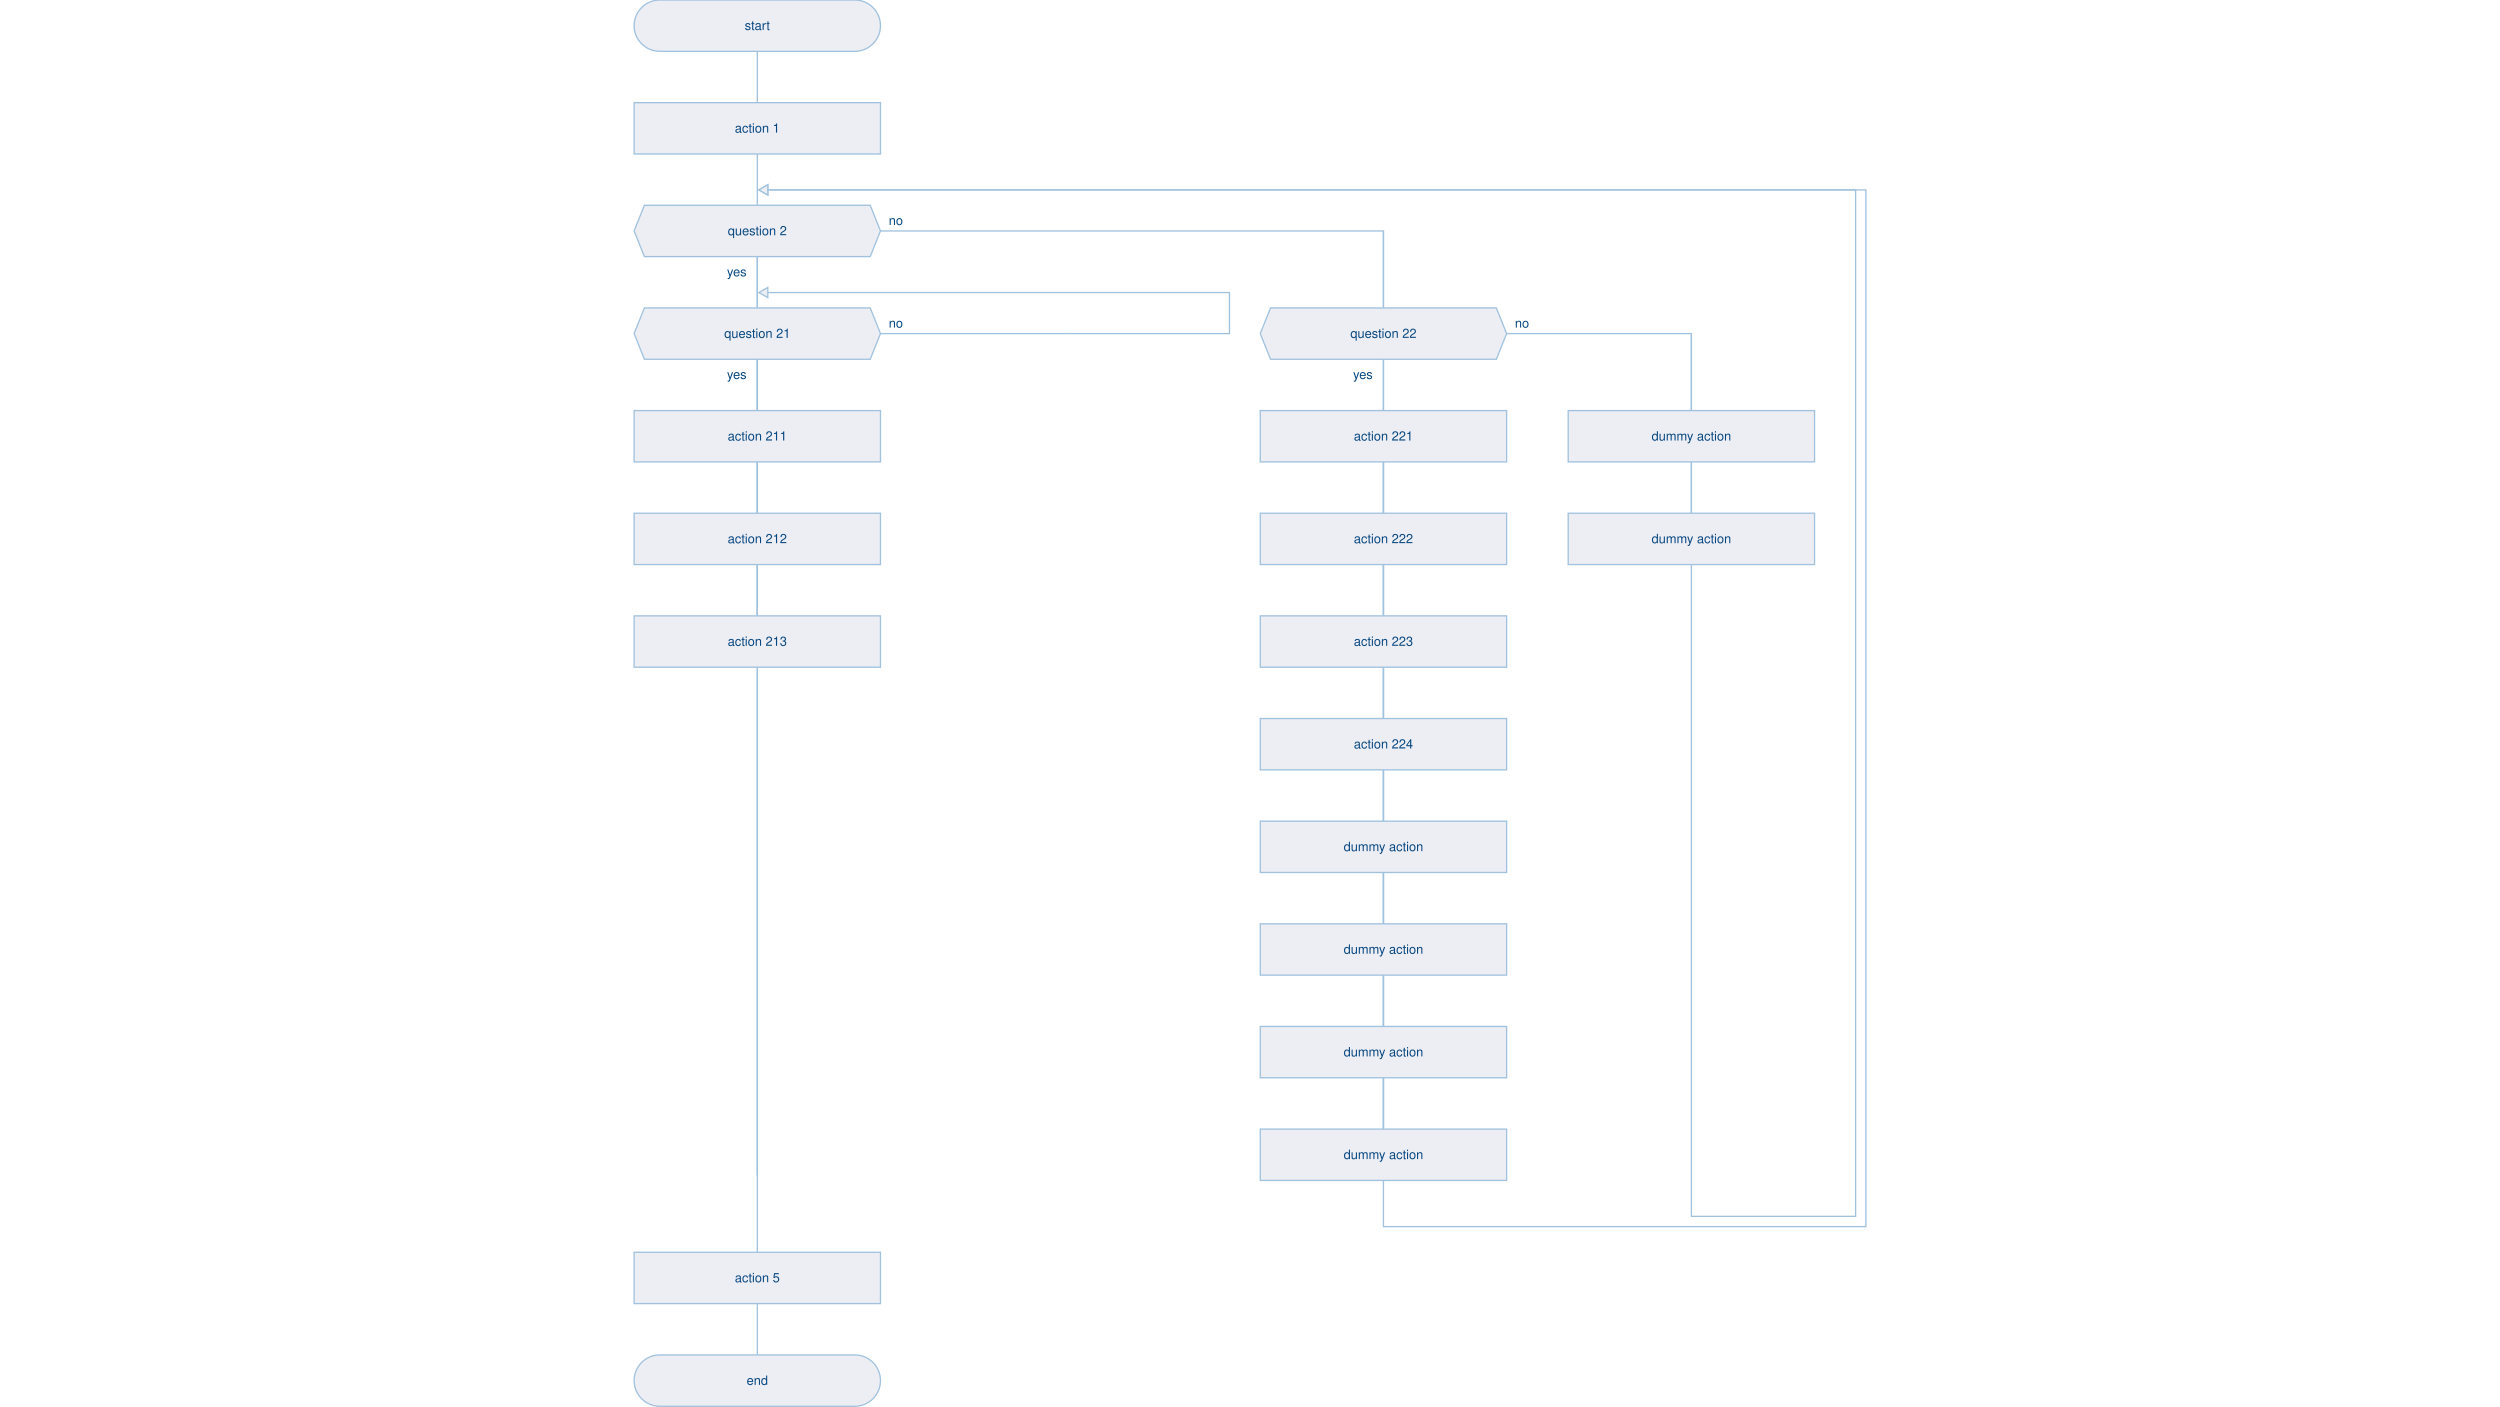
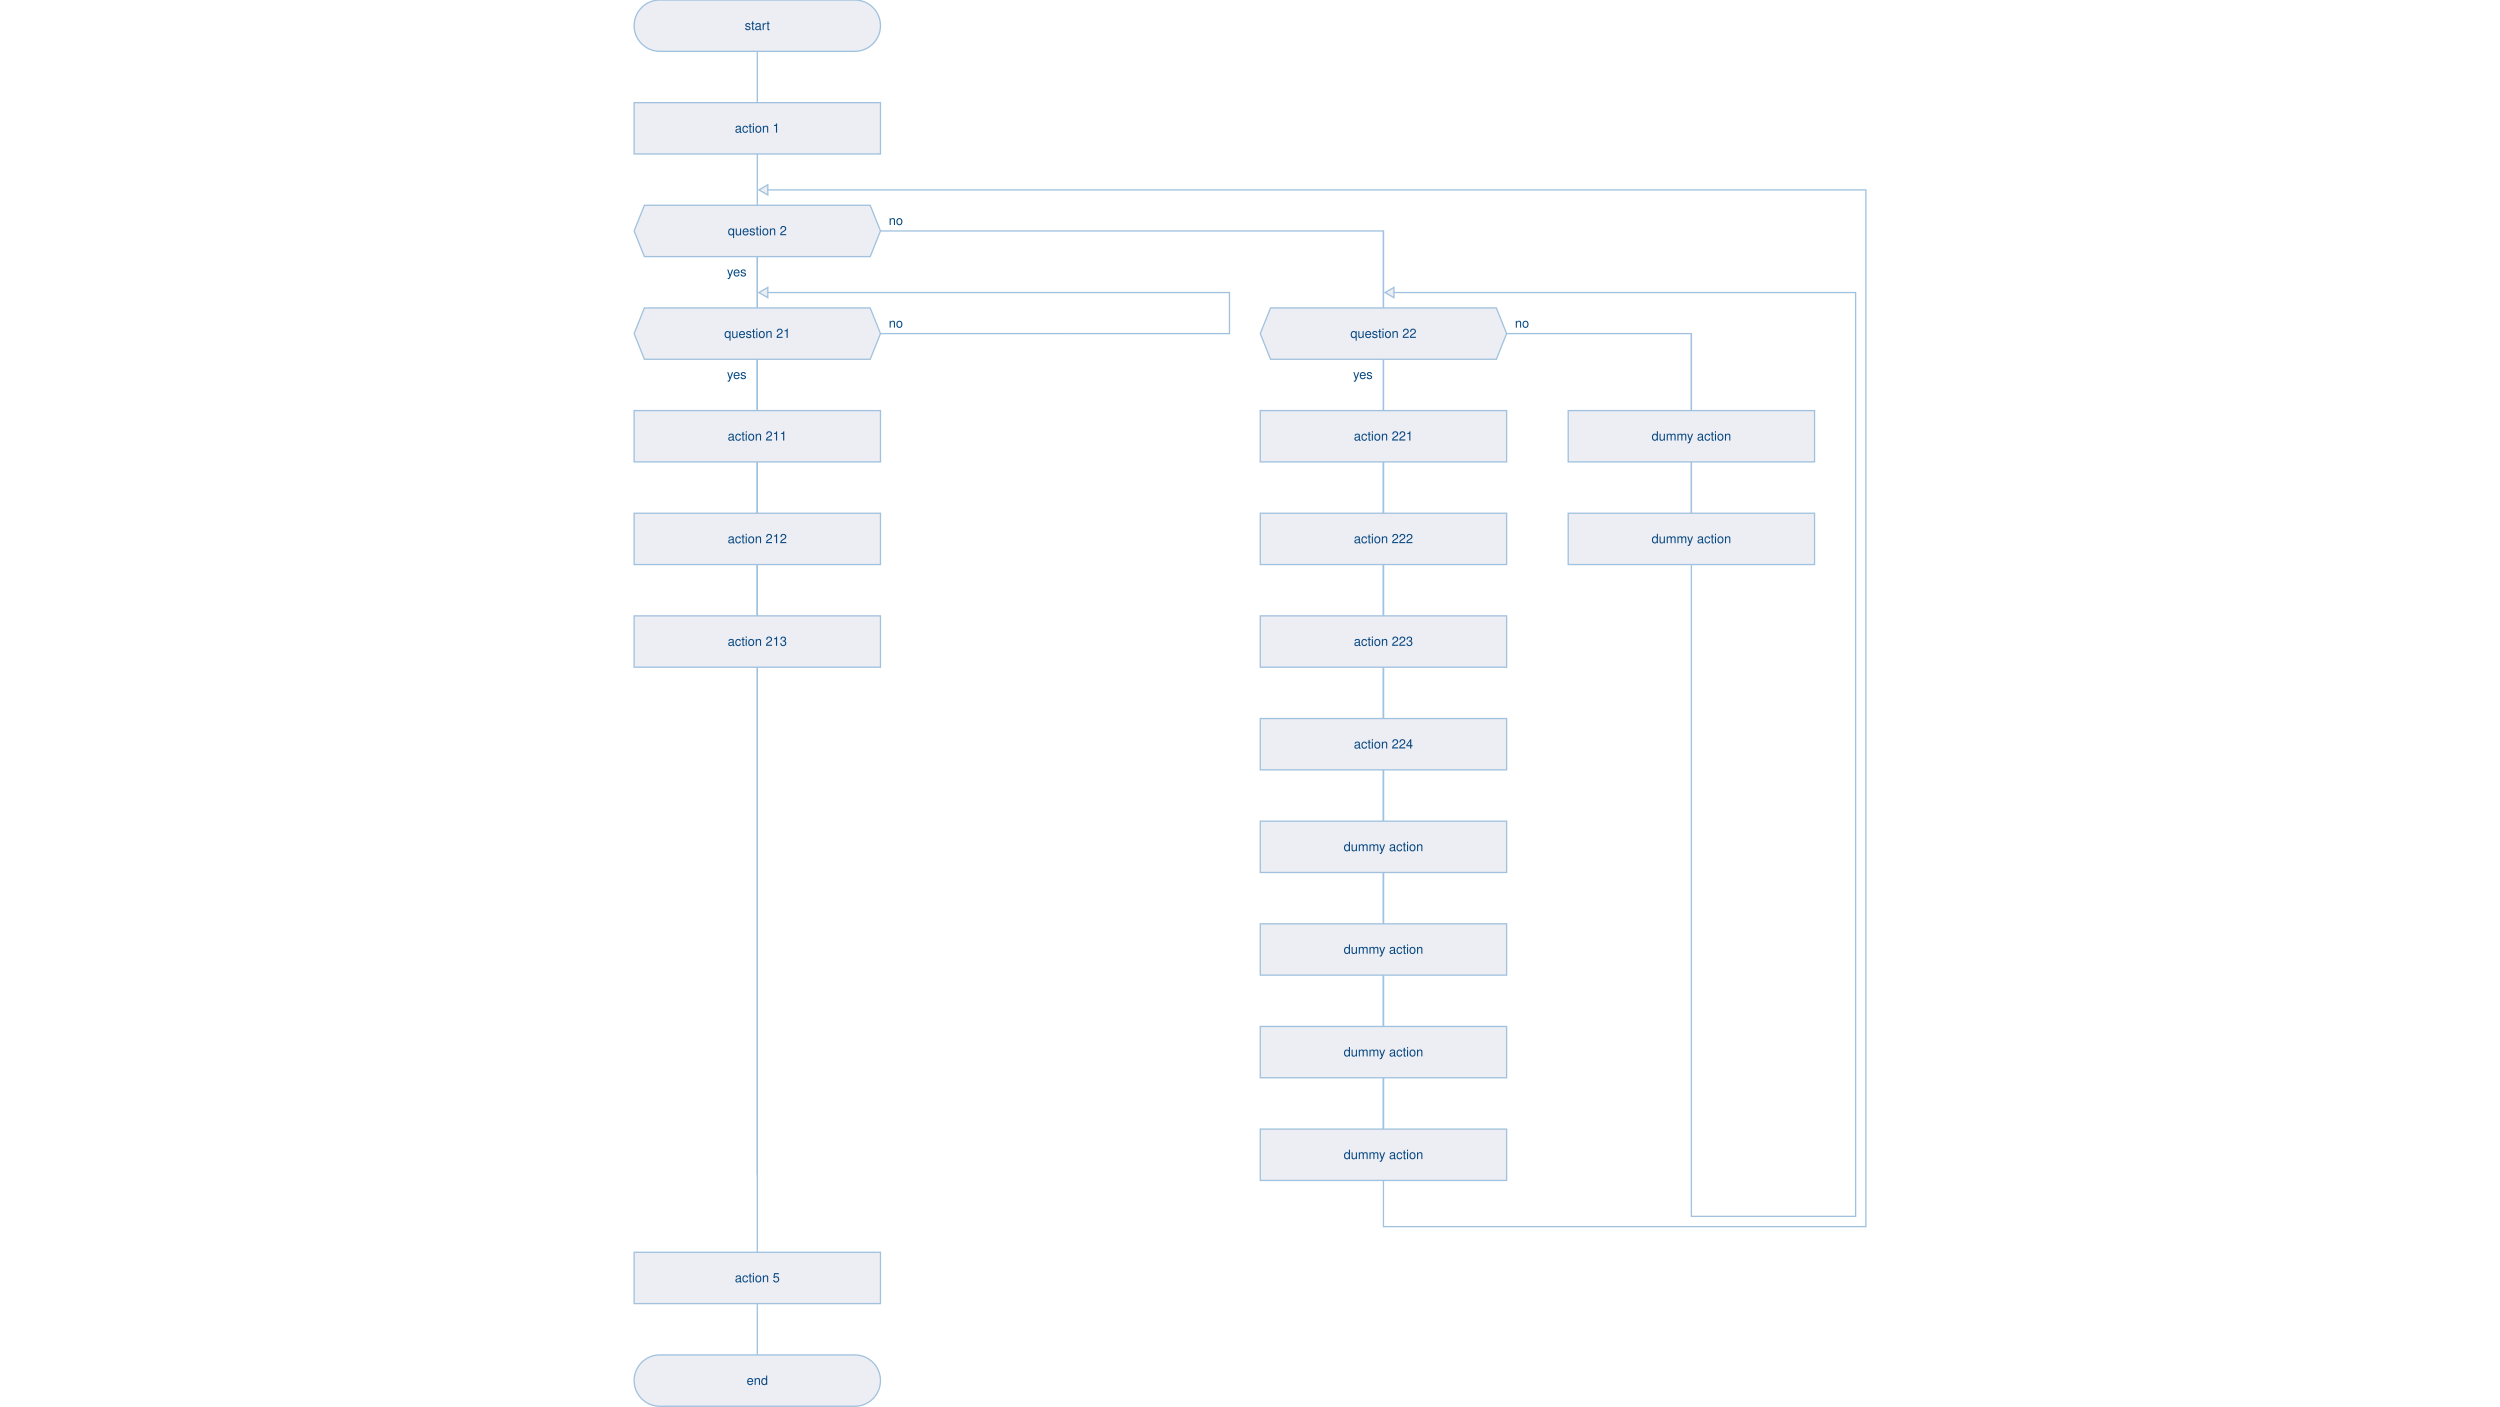
<svg xmlns="http://www.w3.org/2000/svg" font-size="1" viewBox="0.0 0.0 1920.0 1080.0" stroke="rgb(0,0,0)" width="1920" stroke-opacity="1" height="1080" version="1.1">
  <defs />
  <g stroke-linejoin="miter" fill-opacity="1.0" fill="rgb(237,237,244)" stroke="rgb(160,194,222)" stroke-linecap="butt" stroke-miterlimit="10.0" stroke-opacity="1.0" stroke-width="1.011">
    <path d="M 589.684,220.73 l -6.827,3.942 l 6.827,3.942 Z" />
  </g>
  <g stroke-linejoin="miter" fill-opacity="0.0" fill="rgb(0,0,0)" stroke="rgb(160,194,222)" stroke-linecap="butt" stroke-miterlimit="10.0" stroke-opacity="1.0" stroke-width="1.011">
    <path d="M 818.102,256.204 h 0 h 126.131 v -31.533 h -354.855 " />
  </g>
  <g stroke-linejoin="miter" fill-opacity="1.0" fill="rgb(237,237,244)" stroke="rgb(160,194,222)" stroke-linecap="butt" stroke-miterlimit="10.0" stroke-opacity="1.0" stroke-width="1.011">
+     <path d="M 1070.56,220.73 l -6.827,3.942 l 6.827,3.942 Z" />
+   </g>
+   <g stroke-linejoin="miter" fill-opacity="0.0" fill="rgb(0,0,0)" stroke="rgb(160,194,222)" stroke-linecap="butt" stroke-miterlimit="10.0" stroke-opacity="1.0" stroke-width="1.011">
+     <path d="M 1298.978,256.204 v 677.956 h 126.131 v -709.489 h -354.855 " />
+   </g>
+   <g stroke-linejoin="miter" fill-opacity="1.0" fill="rgb(237,237,244)" stroke="rgb(160,194,222)" stroke-linecap="butt" stroke-miterlimit="10.0" stroke-opacity="1.0" stroke-width="1.011">
    <path d="M 589.684,141.898 l -6.827,3.942 l 6.827,3.942 Z" />
  </g>
  <g stroke-linejoin="miter" fill-opacity="0.0" fill="rgb(0,0,0)" stroke="rgb(160,194,222)" stroke-linecap="butt" stroke-miterlimit="10.0" stroke-opacity="1.0" stroke-width="1.011">
-     <path d="M 1298.978,256.204 v 677.956 h 126.131 v -788.321 h -835.731 " />
-   </g>
-   <g stroke-linejoin="miter" fill-opacity="1.0" fill="rgb(237,237,244)" stroke="rgb(160,194,222)" stroke-linecap="butt" stroke-miterlimit="10.0" stroke-opacity="1.0" stroke-width="1.011">
-     <path d="M 589.684,141.898 l -6.827,3.942 l 6.827,3.942 Z" />
-   </g>
-   <g stroke-linejoin="miter" fill-opacity="0.0" fill="rgb(0,0,0)" stroke="rgb(160,194,222)" stroke-linecap="butt" stroke-miterlimit="10.0" stroke-opacity="1.0" stroke-width="1.011">
    <path d="M 1062.482,177.372 v 764.672 h 370.511 v -796.204 h -843.614 " />
  </g>
  <g stroke-linejoin="miter" fill-opacity="0.0" fill="rgb(0,0,0)" stroke="rgb(160,194,222)" stroke-linecap="butt" stroke-miterlimit="10.0" stroke-opacity="1.0" stroke-width="1.011">
    <path d="M 581.606,98.54 v -78.832 " />
  </g>
  <g stroke-linejoin="miter" fill-opacity="0.0" fill="rgb(0,0,0)" stroke="rgb(160,194,222)" stroke-linecap="butt" stroke-miterlimit="10.0" stroke-opacity="1.0" stroke-width="1.011">
    <path d="M 581.606,177.372 v -78.832 " />
  </g>
  <g stroke-linejoin="miter" fill-opacity="0.0" fill="rgb(0,0,0)" stroke="rgb(160,194,222)" stroke-linecap="butt" stroke-miterlimit="10.0" stroke-opacity="1.0" stroke-width="1.011">
    <path d="M 581.606,981.46 v -804.088 " />
  </g>
  <g stroke-linejoin="miter" fill-opacity="0.0" fill="rgb(0,0,0)" stroke="rgb(160,194,222)" stroke-linecap="butt" stroke-miterlimit="10.0" stroke-opacity="1.0" stroke-width="1.011">
    <path d="M 581.606,1060.292 v -78.832 " />
  </g>
  <g stroke-linejoin="miter" fill-opacity="1.0" fill="rgb(237,237,244)" stroke="rgb(160,194,222)" stroke-linecap="butt" stroke-miterlimit="10.0" stroke-opacity="1.0" stroke-width="1.011">
    <path d="M 676.204,1060.292 h 0 c 0,-10.884 -8.824,-19.708 -19.708 -19.708h -149.781 c -10.884,-0 -19.708,8.824 -19.708 19.708h 0 c -0,10.884 8.824,19.708 19.708 19.708h 149.781 c 10.884,0 19.708,-8.824 19.708 -19.708Z" />
  </g>
  <g stroke-linejoin="miter" fill-opacity="1.0" font-size="9.854px" fill="rgb(6,71,128)" stroke="rgb(0,0,0)" font-weight="300" font-family="helvetica" stroke-linecap="butt" stroke-miterlimit="10.0" stroke-opacity="1.0" stroke-width="4.043">
    <text transform="matrix(1,0,0,1,581.6058,1060.292)" stroke="none" dominant-baseline="middle" text-anchor="middle">end</text>
  </g>
  <g stroke-linejoin="miter" fill-opacity="1.0" fill="rgb(237,237,244)" stroke="rgb(160,194,222)" stroke-linecap="butt" stroke-miterlimit="10.0" stroke-opacity="1.0" stroke-width="1.011">
    <path d="M 676.204,1001.168 l -0,-39.416 h -189.197 l -0,39.416 Z" />
  </g>
  <g stroke-linejoin="miter" fill-opacity="1.0" font-size="9.854px" fill="rgb(6,71,128)" stroke="rgb(0,0,0)" font-weight="300" font-family="helvetica" stroke-linecap="butt" stroke-miterlimit="10.0" stroke-opacity="1.0" stroke-width="4.043">
    <text transform="matrix(1,0,0,1,581.6058,981.4599)" stroke="none" dominant-baseline="middle" text-anchor="middle">action 5</text>
  </g>
  <g stroke-linejoin="miter" fill-opacity="0.0" fill="rgb(0,0,0)" stroke="rgb(160,194,222)" stroke-linecap="butt" stroke-miterlimit="10.0" stroke-opacity="1.0" stroke-width="1.011">
    <path d="M 1062.482,256.204 v -78.832 h -480.876 " />
  </g>
  <g stroke-linejoin="miter" fill-opacity="0.0" fill="rgb(0,0,0)" stroke="rgb(160,194,222)" stroke-linecap="butt" stroke-miterlimit="10.0" stroke-opacity="1.0" stroke-width="1.011">
    <path d="M 581.606,902.628 v -646.423 " />
  </g>
  <g stroke-linejoin="miter" fill-opacity="0.0" fill="rgb(0,0,0)" stroke="rgb(160,194,222)" stroke-linecap="butt" stroke-miterlimit="10.0" stroke-opacity="1.0" stroke-width="1.011">
    <path d="M 581.606,256.204 v -78.832 " />
  </g>
  <g stroke-linejoin="miter" fill-opacity="0.0" fill="rgb(0,0,0)" stroke="rgb(160,194,222)" stroke-linecap="butt" stroke-miterlimit="10.0" stroke-opacity="1.0" stroke-width="1.011">
    <path d="M 1298.978,335.036 v -78.832 h -236.496 " />
  </g>
  <g stroke-linejoin="miter" fill-opacity="0.0" fill="rgb(0,0,0)" stroke="rgb(160,194,222)" stroke-linecap="butt" stroke-miterlimit="10.0" stroke-opacity="1.0" stroke-width="1.011">
    <path d="M 1062.482,894.745 v -559.708 " />
  </g>
  <g stroke-linejoin="miter" fill-opacity="0.0" fill="rgb(0,0,0)" stroke="rgb(160,194,222)" stroke-linecap="butt" stroke-miterlimit="10.0" stroke-opacity="1.0" stroke-width="1.011">
    <path d="M 1062.482,335.036 v -78.832 " />
  </g>
  <g stroke-linejoin="miter" fill-opacity="0.0" fill="rgb(0,0,0)" stroke="rgb(160,194,222)" stroke-linecap="butt" stroke-miterlimit="10.0" stroke-opacity="1.0" stroke-width="1.011">
    <path d="M 1298.978,413.869 v -78.832 " />
  </g>
  <g stroke-linejoin="miter" fill-opacity="1.0" fill="rgb(237,237,244)" stroke="rgb(160,194,222)" stroke-linecap="butt" stroke-miterlimit="10.0" stroke-opacity="1.0" stroke-width="1.011">
    <path d="M 1393.577,433.577 l -0,-39.416 h -189.197 l -0,39.416 Z" />
  </g>
  <g stroke-linejoin="miter" fill-opacity="1.0" font-size="9.854px" fill="rgb(6,71,128)" stroke="rgb(0,0,0)" font-weight="300" font-family="helvetica" stroke-linecap="butt" stroke-miterlimit="10.0" stroke-opacity="1.0" stroke-width="4.043">
    <text transform="matrix(1,0,0,1,1298.978,413.8686)" stroke="none" dominant-baseline="middle" text-anchor="middle">dummy action</text>
  </g>
  <g stroke-linejoin="miter" fill-opacity="1.0" fill="rgb(237,237,244)" stroke="rgb(160,194,222)" stroke-linecap="butt" stroke-miterlimit="10.0" stroke-opacity="1.0" stroke-width="1.011">
    <path d="M 1393.577,354.745 l -0,-39.416 h -189.197 l -0,39.416 Z" />
  </g>
  <g stroke-linejoin="miter" fill-opacity="1.0" font-size="9.854px" fill="rgb(6,71,128)" stroke="rgb(0,0,0)" font-weight="300" font-family="helvetica" stroke-linecap="butt" stroke-miterlimit="10.0" stroke-opacity="1.0" stroke-width="4.043">
    <text transform="matrix(1,0,0,1,1298.978,335.0365)" stroke="none" dominant-baseline="middle" text-anchor="middle">dummy action</text>
  </g>
  <g stroke-linejoin="miter" fill-opacity="0.0" fill="rgb(0,0,0)" stroke="rgb(160,194,222)" stroke-linecap="butt" stroke-miterlimit="10.0" stroke-opacity="1.0" stroke-width="1.011">
    <path d="M 1062.482,413.869 v -78.832 " />
  </g>
  <g stroke-linejoin="miter" fill-opacity="0.0" fill="rgb(0,0,0)" stroke="rgb(160,194,222)" stroke-linecap="butt" stroke-miterlimit="10.0" stroke-opacity="1.0" stroke-width="1.011">
    <path d="M 1062.482,492.701 v -78.832 " />
  </g>
  <g stroke-linejoin="miter" fill-opacity="0.0" fill="rgb(0,0,0)" stroke="rgb(160,194,222)" stroke-linecap="butt" stroke-miterlimit="10.0" stroke-opacity="1.0" stroke-width="1.011">
    <path d="M 1062.482,571.533 v -78.832 " />
  </g>
  <g stroke-linejoin="miter" fill-opacity="0.0" fill="rgb(0,0,0)" stroke="rgb(160,194,222)" stroke-linecap="butt" stroke-miterlimit="10.0" stroke-opacity="1.0" stroke-width="1.011">
    <path d="M 1062.482,650.365 v -78.832 " />
  </g>
  <g stroke-linejoin="miter" fill-opacity="0.0" fill="rgb(0,0,0)" stroke="rgb(160,194,222)" stroke-linecap="butt" stroke-miterlimit="10.0" stroke-opacity="1.0" stroke-width="1.011">
    <path d="M 1062.482,729.197 v -78.832 " />
  </g>
  <g stroke-linejoin="miter" fill-opacity="0.0" fill="rgb(0,0,0)" stroke="rgb(160,194,222)" stroke-linecap="butt" stroke-miterlimit="10.0" stroke-opacity="1.0" stroke-width="1.011">
    <path d="M 1062.482,808.029 v -78.832 " />
  </g>
  <g stroke-linejoin="miter" fill-opacity="0.0" fill="rgb(0,0,0)" stroke="rgb(160,194,222)" stroke-linecap="butt" stroke-miterlimit="10.0" stroke-opacity="1.0" stroke-width="1.011">
    <path d="M 1062.482,886.861 v -78.832 " />
  </g>
  <g stroke-linejoin="miter" fill-opacity="1.0" fill="rgb(237,237,244)" stroke="rgb(160,194,222)" stroke-linecap="butt" stroke-miterlimit="10.0" stroke-opacity="1.0" stroke-width="1.011">
    <path d="M 1157.08,906.569 l -0,-39.416 h -189.197 l -0,39.416 Z" />
  </g>
  <g stroke-linejoin="miter" fill-opacity="1.0" font-size="9.854px" fill="rgb(6,71,128)" stroke="rgb(0,0,0)" font-weight="300" font-family="helvetica" stroke-linecap="butt" stroke-miterlimit="10.0" stroke-opacity="1.0" stroke-width="4.043">
    <text transform="matrix(1,0,0,1,1062.482,886.8613)" stroke="none" dominant-baseline="middle" text-anchor="middle">dummy action</text>
  </g>
  <g stroke-linejoin="miter" fill-opacity="1.0" fill="rgb(237,237,244)" stroke="rgb(160,194,222)" stroke-linecap="butt" stroke-miterlimit="10.0" stroke-opacity="1.0" stroke-width="1.011">
    <path d="M 1157.08,827.737 l -0,-39.416 h -189.197 l -0,39.416 Z" />
  </g>
  <g stroke-linejoin="miter" fill-opacity="1.0" font-size="9.854px" fill="rgb(6,71,128)" stroke="rgb(0,0,0)" font-weight="300" font-family="helvetica" stroke-linecap="butt" stroke-miterlimit="10.0" stroke-opacity="1.0" stroke-width="4.043">
    <text transform="matrix(1,0,0,1,1062.482,808.0292)" stroke="none" dominant-baseline="middle" text-anchor="middle">dummy action</text>
  </g>
  <g stroke-linejoin="miter" fill-opacity="1.0" fill="rgb(237,237,244)" stroke="rgb(160,194,222)" stroke-linecap="butt" stroke-miterlimit="10.0" stroke-opacity="1.0" stroke-width="1.011">
    <path d="M 1157.08,748.905 l -0,-39.416 h -189.197 l -0,39.416 Z" />
  </g>
  <g stroke-linejoin="miter" fill-opacity="1.0" font-size="9.854px" fill="rgb(6,71,128)" stroke="rgb(0,0,0)" font-weight="300" font-family="helvetica" stroke-linecap="butt" stroke-miterlimit="10.0" stroke-opacity="1.0" stroke-width="4.043">
    <text transform="matrix(1,0,0,1,1062.482,729.1971)" stroke="none" dominant-baseline="middle" text-anchor="middle">dummy action</text>
  </g>
  <g stroke-linejoin="miter" fill-opacity="1.0" fill="rgb(237,237,244)" stroke="rgb(160,194,222)" stroke-linecap="butt" stroke-miterlimit="10.0" stroke-opacity="1.0" stroke-width="1.011">
    <path d="M 1157.08,670.073 l -0,-39.416 h -189.197 l -0,39.416 Z" />
  </g>
  <g stroke-linejoin="miter" fill-opacity="1.0" font-size="9.854px" fill="rgb(6,71,128)" stroke="rgb(0,0,0)" font-weight="300" font-family="helvetica" stroke-linecap="butt" stroke-miterlimit="10.0" stroke-opacity="1.0" stroke-width="4.043">
    <text transform="matrix(1,0,0,1,1062.482,650.365)" stroke="none" dominant-baseline="middle" text-anchor="middle">dummy action</text>
  </g>
  <g stroke-linejoin="miter" fill-opacity="1.0" fill="rgb(237,237,244)" stroke="rgb(160,194,222)" stroke-linecap="butt" stroke-miterlimit="10.0" stroke-opacity="1.0" stroke-width="1.011">
    <path d="M 1157.08,591.241 l -0,-39.416 h -189.197 l -0,39.416 Z" />
  </g>
  <g stroke-linejoin="miter" fill-opacity="1.0" font-size="9.854px" fill="rgb(6,71,128)" stroke="rgb(0,0,0)" font-weight="300" font-family="helvetica" stroke-linecap="butt" stroke-miterlimit="10.0" stroke-opacity="1.0" stroke-width="4.043">
    <text transform="matrix(1,0,0,1,1062.482,571.5328)" stroke="none" dominant-baseline="middle" text-anchor="middle">action 224</text>
  </g>
  <g stroke-linejoin="miter" fill-opacity="1.0" fill="rgb(237,237,244)" stroke="rgb(160,194,222)" stroke-linecap="butt" stroke-miterlimit="10.0" stroke-opacity="1.0" stroke-width="1.011">
    <path d="M 1157.08,512.409 l -0,-39.416 h -189.197 l -0,39.416 Z" />
  </g>
  <g stroke-linejoin="miter" fill-opacity="1.0" font-size="9.854px" fill="rgb(6,71,128)" stroke="rgb(0,0,0)" font-weight="300" font-family="helvetica" stroke-linecap="butt" stroke-miterlimit="10.0" stroke-opacity="1.0" stroke-width="4.043">
    <text transform="matrix(1,0,0,1,1062.482,492.7007)" stroke="none" dominant-baseline="middle" text-anchor="middle">action 223</text>
  </g>
  <g stroke-linejoin="miter" fill-opacity="1.0" fill="rgb(237,237,244)" stroke="rgb(160,194,222)" stroke-linecap="butt" stroke-miterlimit="10.0" stroke-opacity="1.0" stroke-width="1.011">
    <path d="M 1157.08,433.577 l -0,-39.416 h -189.197 l -0,39.416 Z" />
  </g>
  <g stroke-linejoin="miter" fill-opacity="1.0" font-size="9.854px" fill="rgb(6,71,128)" stroke="rgb(0,0,0)" font-weight="300" font-family="helvetica" stroke-linecap="butt" stroke-miterlimit="10.0" stroke-opacity="1.0" stroke-width="4.043">
    <text transform="matrix(1,0,0,1,1062.482,413.8686)" stroke="none" dominant-baseline="middle" text-anchor="middle">action 222</text>
  </g>
  <g stroke-linejoin="miter" fill-opacity="1.0" fill="rgb(237,237,244)" stroke="rgb(160,194,222)" stroke-linecap="butt" stroke-miterlimit="10.0" stroke-opacity="1.0" stroke-width="1.011">
    <path d="M 1157.08,354.745 l -0,-39.416 h -189.197 l -0,39.416 Z" />
  </g>
  <g stroke-linejoin="miter" fill-opacity="1.0" font-size="9.854px" fill="rgb(6,71,128)" stroke="rgb(0,0,0)" font-weight="300" font-family="helvetica" stroke-linecap="butt" stroke-miterlimit="10.0" stroke-opacity="1.0" stroke-width="4.043">
    <text transform="matrix(1,0,0,1,1062.482,335.0365)" stroke="none" dominant-baseline="middle" text-anchor="middle">action 221</text>
  </g>
  <g stroke-linejoin="miter" fill-opacity="1.0" font-size="9.854px" fill="rgb(6,71,128)" stroke="rgb(0,0,0)" font-weight="300" font-family="helvetica" stroke-linecap="butt" stroke-miterlimit="10.0" stroke-opacity="1.0" stroke-width="4.043">
    <text transform="matrix(1,0,0,1,1168.905,248.3212)" stroke="none" dominant-baseline="middle" text-anchor="middle">no</text>
  </g>
  <g stroke-linejoin="miter" fill-opacity="1.0" font-size="9.854px" fill="rgb(6,71,128)" stroke="rgb(0,0,0)" font-weight="300" font-family="helvetica" stroke-linecap="butt" stroke-miterlimit="10.0" stroke-opacity="1.0" stroke-width="4.043">
    <text transform="matrix(1,0,0,1,1046.715,287.7372)" stroke="none" dominant-baseline="middle" text-anchor="middle">yes</text>
  </g>
  <g stroke-linejoin="miter" fill-opacity="1.0" fill="rgb(237,237,244)" stroke="rgb(160,194,222)" stroke-linecap="butt" stroke-miterlimit="10.0" stroke-opacity="1.0" stroke-width="1.011">
    <path d="M 975.766,275.912 l -7.883,-19.708 l 7.883,-19.708 h 173.431 l 7.883,19.708 l -7.883,19.708 h -173.431 Z" />
  </g>
  <g stroke-linejoin="miter" fill-opacity="1.0" font-size="9.854px" fill="rgb(6,71,128)" stroke="rgb(0,0,0)" font-weight="300" font-family="helvetica" stroke-linecap="butt" stroke-miterlimit="10.0" stroke-opacity="1.0" stroke-width="4.043">
    <text transform="matrix(1,0,0,1,1062.482,256.2044)" stroke="none" dominant-baseline="middle" text-anchor="middle">question 22</text>
  </g>
  <g stroke-linejoin="miter" fill-opacity="0.0" fill="rgb(0,0,0)" stroke="rgb(160,194,222)" stroke-linecap="butt" stroke-miterlimit="10.0" stroke-opacity="1.0" stroke-width="1.011">
    <path d="M 818.102,256.204 h -236.496 " />
  </g>
  <g stroke-linejoin="miter" fill-opacity="0.0" fill="rgb(0,0,0)" stroke="rgb(160,194,222)" stroke-linecap="butt" stroke-miterlimit="10.0" stroke-opacity="1.0" stroke-width="1.011">
    <path d="M 581.606,19.708 " />
  </g>
  <g stroke-linejoin="miter" fill-opacity="0.0" fill="rgb(0,0,0)" stroke="rgb(160,194,222)" stroke-linecap="butt" stroke-miterlimit="10.0" stroke-opacity="1.0" stroke-width="1.011">
    <path d="M 581.606,335.036 v -78.832 " />
  </g>
  <g stroke-linejoin="miter" fill-opacity="0.0" fill="rgb(0,0,0)" stroke="rgb(160,194,222)" stroke-linecap="butt" stroke-miterlimit="10.0" stroke-opacity="1.0" stroke-width="1.011">
    <path d="M 581.606,413.869 v -78.832 " />
  </g>
  <g stroke-linejoin="miter" fill-opacity="0.0" fill="rgb(0,0,0)" stroke="rgb(160,194,222)" stroke-linecap="butt" stroke-miterlimit="10.0" stroke-opacity="1.0" stroke-width="1.011">
    <path d="M 581.606,492.701 v -78.832 " />
  </g>
  <g stroke-linejoin="miter" fill-opacity="1.0" fill="rgb(237,237,244)" stroke="rgb(160,194,222)" stroke-linecap="butt" stroke-miterlimit="10.0" stroke-opacity="1.0" stroke-width="1.011">
    <path d="M 676.204,512.409 l -0,-39.416 h -189.197 l -0,39.416 Z" />
  </g>
  <g stroke-linejoin="miter" fill-opacity="1.0" font-size="9.854px" fill="rgb(6,71,128)" stroke="rgb(0,0,0)" font-weight="300" font-family="helvetica" stroke-linecap="butt" stroke-miterlimit="10.0" stroke-opacity="1.0" stroke-width="4.043">
    <text transform="matrix(1,0,0,1,581.6058,492.7007)" stroke="none" dominant-baseline="middle" text-anchor="middle">action 213</text>
  </g>
  <g stroke-linejoin="miter" fill-opacity="1.0" fill="rgb(237,237,244)" stroke="rgb(160,194,222)" stroke-linecap="butt" stroke-miterlimit="10.0" stroke-opacity="1.0" stroke-width="1.011">
    <path d="M 676.204,433.577 l -0,-39.416 h -189.197 l -0,39.416 Z" />
  </g>
  <g stroke-linejoin="miter" fill-opacity="1.0" font-size="9.854px" fill="rgb(6,71,128)" stroke="rgb(0,0,0)" font-weight="300" font-family="helvetica" stroke-linecap="butt" stroke-miterlimit="10.0" stroke-opacity="1.0" stroke-width="4.043">
    <text transform="matrix(1,0,0,1,581.6058,413.8686)" stroke="none" dominant-baseline="middle" text-anchor="middle">action 212</text>
  </g>
  <g stroke-linejoin="miter" fill-opacity="1.0" fill="rgb(237,237,244)" stroke="rgb(160,194,222)" stroke-linecap="butt" stroke-miterlimit="10.0" stroke-opacity="1.0" stroke-width="1.011">
    <path d="M 676.204,354.745 l -0,-39.416 h -189.197 l -0,39.416 Z" />
  </g>
  <g stroke-linejoin="miter" fill-opacity="1.0" font-size="9.854px" fill="rgb(6,71,128)" stroke="rgb(0,0,0)" font-weight="300" font-family="helvetica" stroke-linecap="butt" stroke-miterlimit="10.0" stroke-opacity="1.0" stroke-width="4.043">
    <text transform="matrix(1,0,0,1,581.6058,335.0365)" stroke="none" dominant-baseline="middle" text-anchor="middle">action 211</text>
  </g>
  <g stroke-linejoin="miter" fill-opacity="1.0" font-size="9.854px" fill="rgb(6,71,128)" stroke="rgb(0,0,0)" font-weight="300" font-family="helvetica" stroke-linecap="butt" stroke-miterlimit="10.0" stroke-opacity="1.0" stroke-width="4.043">
    <text transform="matrix(1,0,0,1,688.0292,248.3212)" stroke="none" dominant-baseline="middle" text-anchor="middle">no</text>
  </g>
  <g stroke-linejoin="miter" fill-opacity="1.0" font-size="9.854px" fill="rgb(6,71,128)" stroke="rgb(0,0,0)" font-weight="300" font-family="helvetica" stroke-linecap="butt" stroke-miterlimit="10.0" stroke-opacity="1.0" stroke-width="4.043">
    <text transform="matrix(1,0,0,1,565.8394,287.7372)" stroke="none" dominant-baseline="middle" text-anchor="middle">yes</text>
  </g>
  <g stroke-linejoin="miter" fill-opacity="1.0" fill="rgb(237,237,244)" stroke="rgb(160,194,222)" stroke-linecap="butt" stroke-miterlimit="10.0" stroke-opacity="1.0" stroke-width="1.011">
    <path d="M 494.89,275.912 l -7.883,-19.708 l 7.883,-19.708 h 173.431 l 7.883,19.708 l -7.883,19.708 h -173.431 Z" />
  </g>
  <g stroke-linejoin="miter" fill-opacity="1.0" font-size="9.854px" fill="rgb(6,71,128)" stroke="rgb(0,0,0)" font-weight="300" font-family="helvetica" stroke-linecap="butt" stroke-miterlimit="10.0" stroke-opacity="1.0" stroke-width="4.043">
    <text transform="matrix(1,0,0,1,581.6058,256.2044)" stroke="none" dominant-baseline="middle" text-anchor="middle">question 21</text>
  </g>
  <g stroke-linejoin="miter" fill-opacity="1.0" font-size="9.854px" fill="rgb(6,71,128)" stroke="rgb(0,0,0)" font-weight="300" font-family="helvetica" stroke-linecap="butt" stroke-miterlimit="10.0" stroke-opacity="1.0" stroke-width="4.043">
    <text transform="matrix(1,0,0,1,688.0292,169.4891)" stroke="none" dominant-baseline="middle" text-anchor="middle">no</text>
  </g>
  <g stroke-linejoin="miter" fill-opacity="1.0" font-size="9.854px" fill="rgb(6,71,128)" stroke="rgb(0,0,0)" font-weight="300" font-family="helvetica" stroke-linecap="butt" stroke-miterlimit="10.0" stroke-opacity="1.0" stroke-width="4.043">
    <text transform="matrix(1,0,0,1,565.8394,208.9051)" stroke="none" dominant-baseline="middle" text-anchor="middle">yes</text>
  </g>
  <g stroke-linejoin="miter" fill-opacity="1.0" fill="rgb(237,237,244)" stroke="rgb(160,194,222)" stroke-linecap="butt" stroke-miterlimit="10.0" stroke-opacity="1.0" stroke-width="1.011">
    <path d="M 494.89,197.08 l -7.883,-19.708 l 7.883,-19.708 h 173.431 l 7.883,19.708 l -7.883,19.708 h -173.431 Z" />
  </g>
  <g stroke-linejoin="miter" fill-opacity="1.0" font-size="9.854px" fill="rgb(6,71,128)" stroke="rgb(0,0,0)" font-weight="300" font-family="helvetica" stroke-linecap="butt" stroke-miterlimit="10.0" stroke-opacity="1.0" stroke-width="4.043">
    <text transform="matrix(1,0,0,1,581.6058,177.3723)" stroke="none" dominant-baseline="middle" text-anchor="middle">question 2</text>
  </g>
  <g stroke-linejoin="miter" fill-opacity="1.0" fill="rgb(237,237,244)" stroke="rgb(160,194,222)" stroke-linecap="butt" stroke-miterlimit="10.0" stroke-opacity="1.0" stroke-width="1.011">
    <path d="M 676.204,118.248 l -0,-39.416 h -189.197 l -0,39.416 Z" />
  </g>
  <g stroke-linejoin="miter" fill-opacity="1.0" font-size="9.854px" fill="rgb(6,71,128)" stroke="rgb(0,0,0)" font-weight="300" font-family="helvetica" stroke-linecap="butt" stroke-miterlimit="10.0" stroke-opacity="1.0" stroke-width="4.043">
    <text transform="matrix(1,0,0,1,581.6058,98.5401)" stroke="none" dominant-baseline="middle" text-anchor="middle">action 1</text>
  </g>
  <g stroke-linejoin="miter" fill-opacity="1.0" fill="rgb(237,237,244)" stroke="rgb(160,194,222)" stroke-linecap="butt" stroke-miterlimit="10.0" stroke-opacity="1.0" stroke-width="1.011">
    <path d="M 676.204,19.708 h 0 c 0,-10.884 -8.824,-19.708 -19.708 -19.708h -149.781 c -10.884,-0 -19.708,8.824 -19.708 19.708h 0 c -0,10.884 8.824,19.708 19.708 19.708h 149.781 c 10.884,0 19.708,-8.824 19.708 -19.708Z" />
  </g>
  <g stroke-linejoin="miter" fill-opacity="1.0" font-size="9.854px" fill="rgb(6,71,128)" stroke="rgb(0,0,0)" font-weight="300" font-family="helvetica" stroke-linecap="butt" stroke-miterlimit="10.0" stroke-opacity="1.0" stroke-width="4.043">
    <text transform="matrix(1,0,0,1,581.6058,19.708)" stroke="none" dominant-baseline="middle" text-anchor="middle">start</text>
  </g>
</svg>
